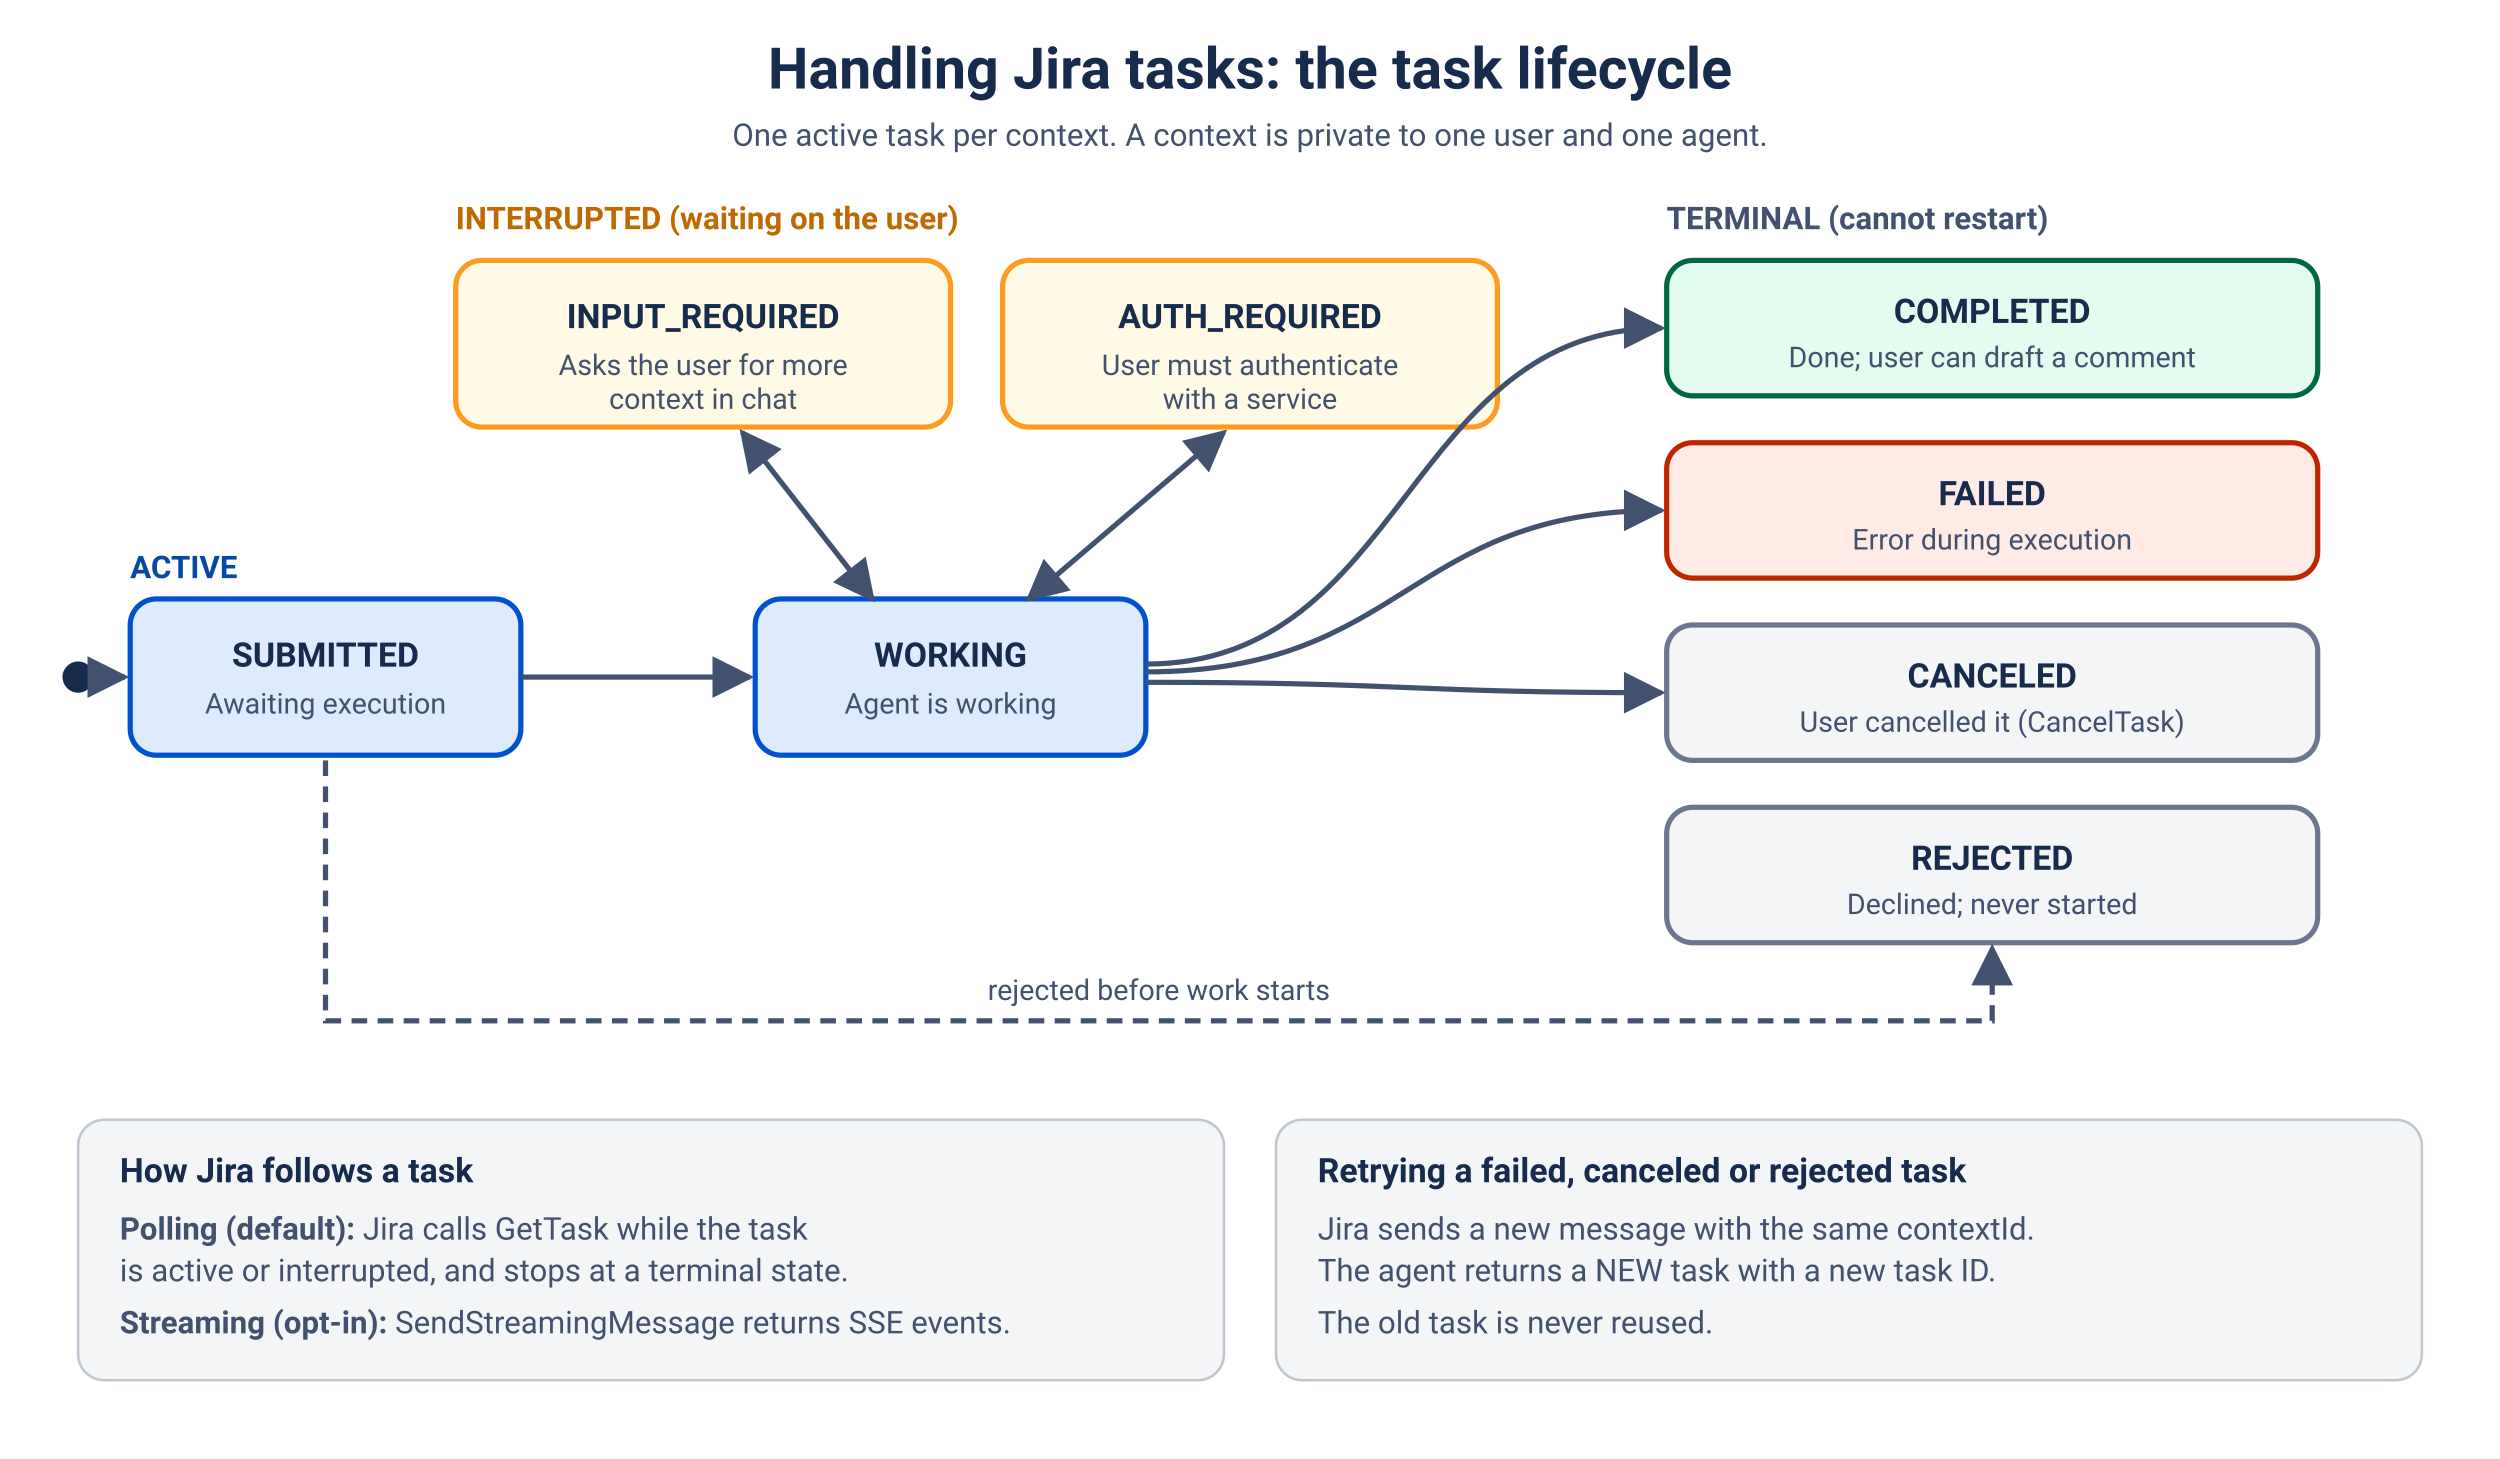
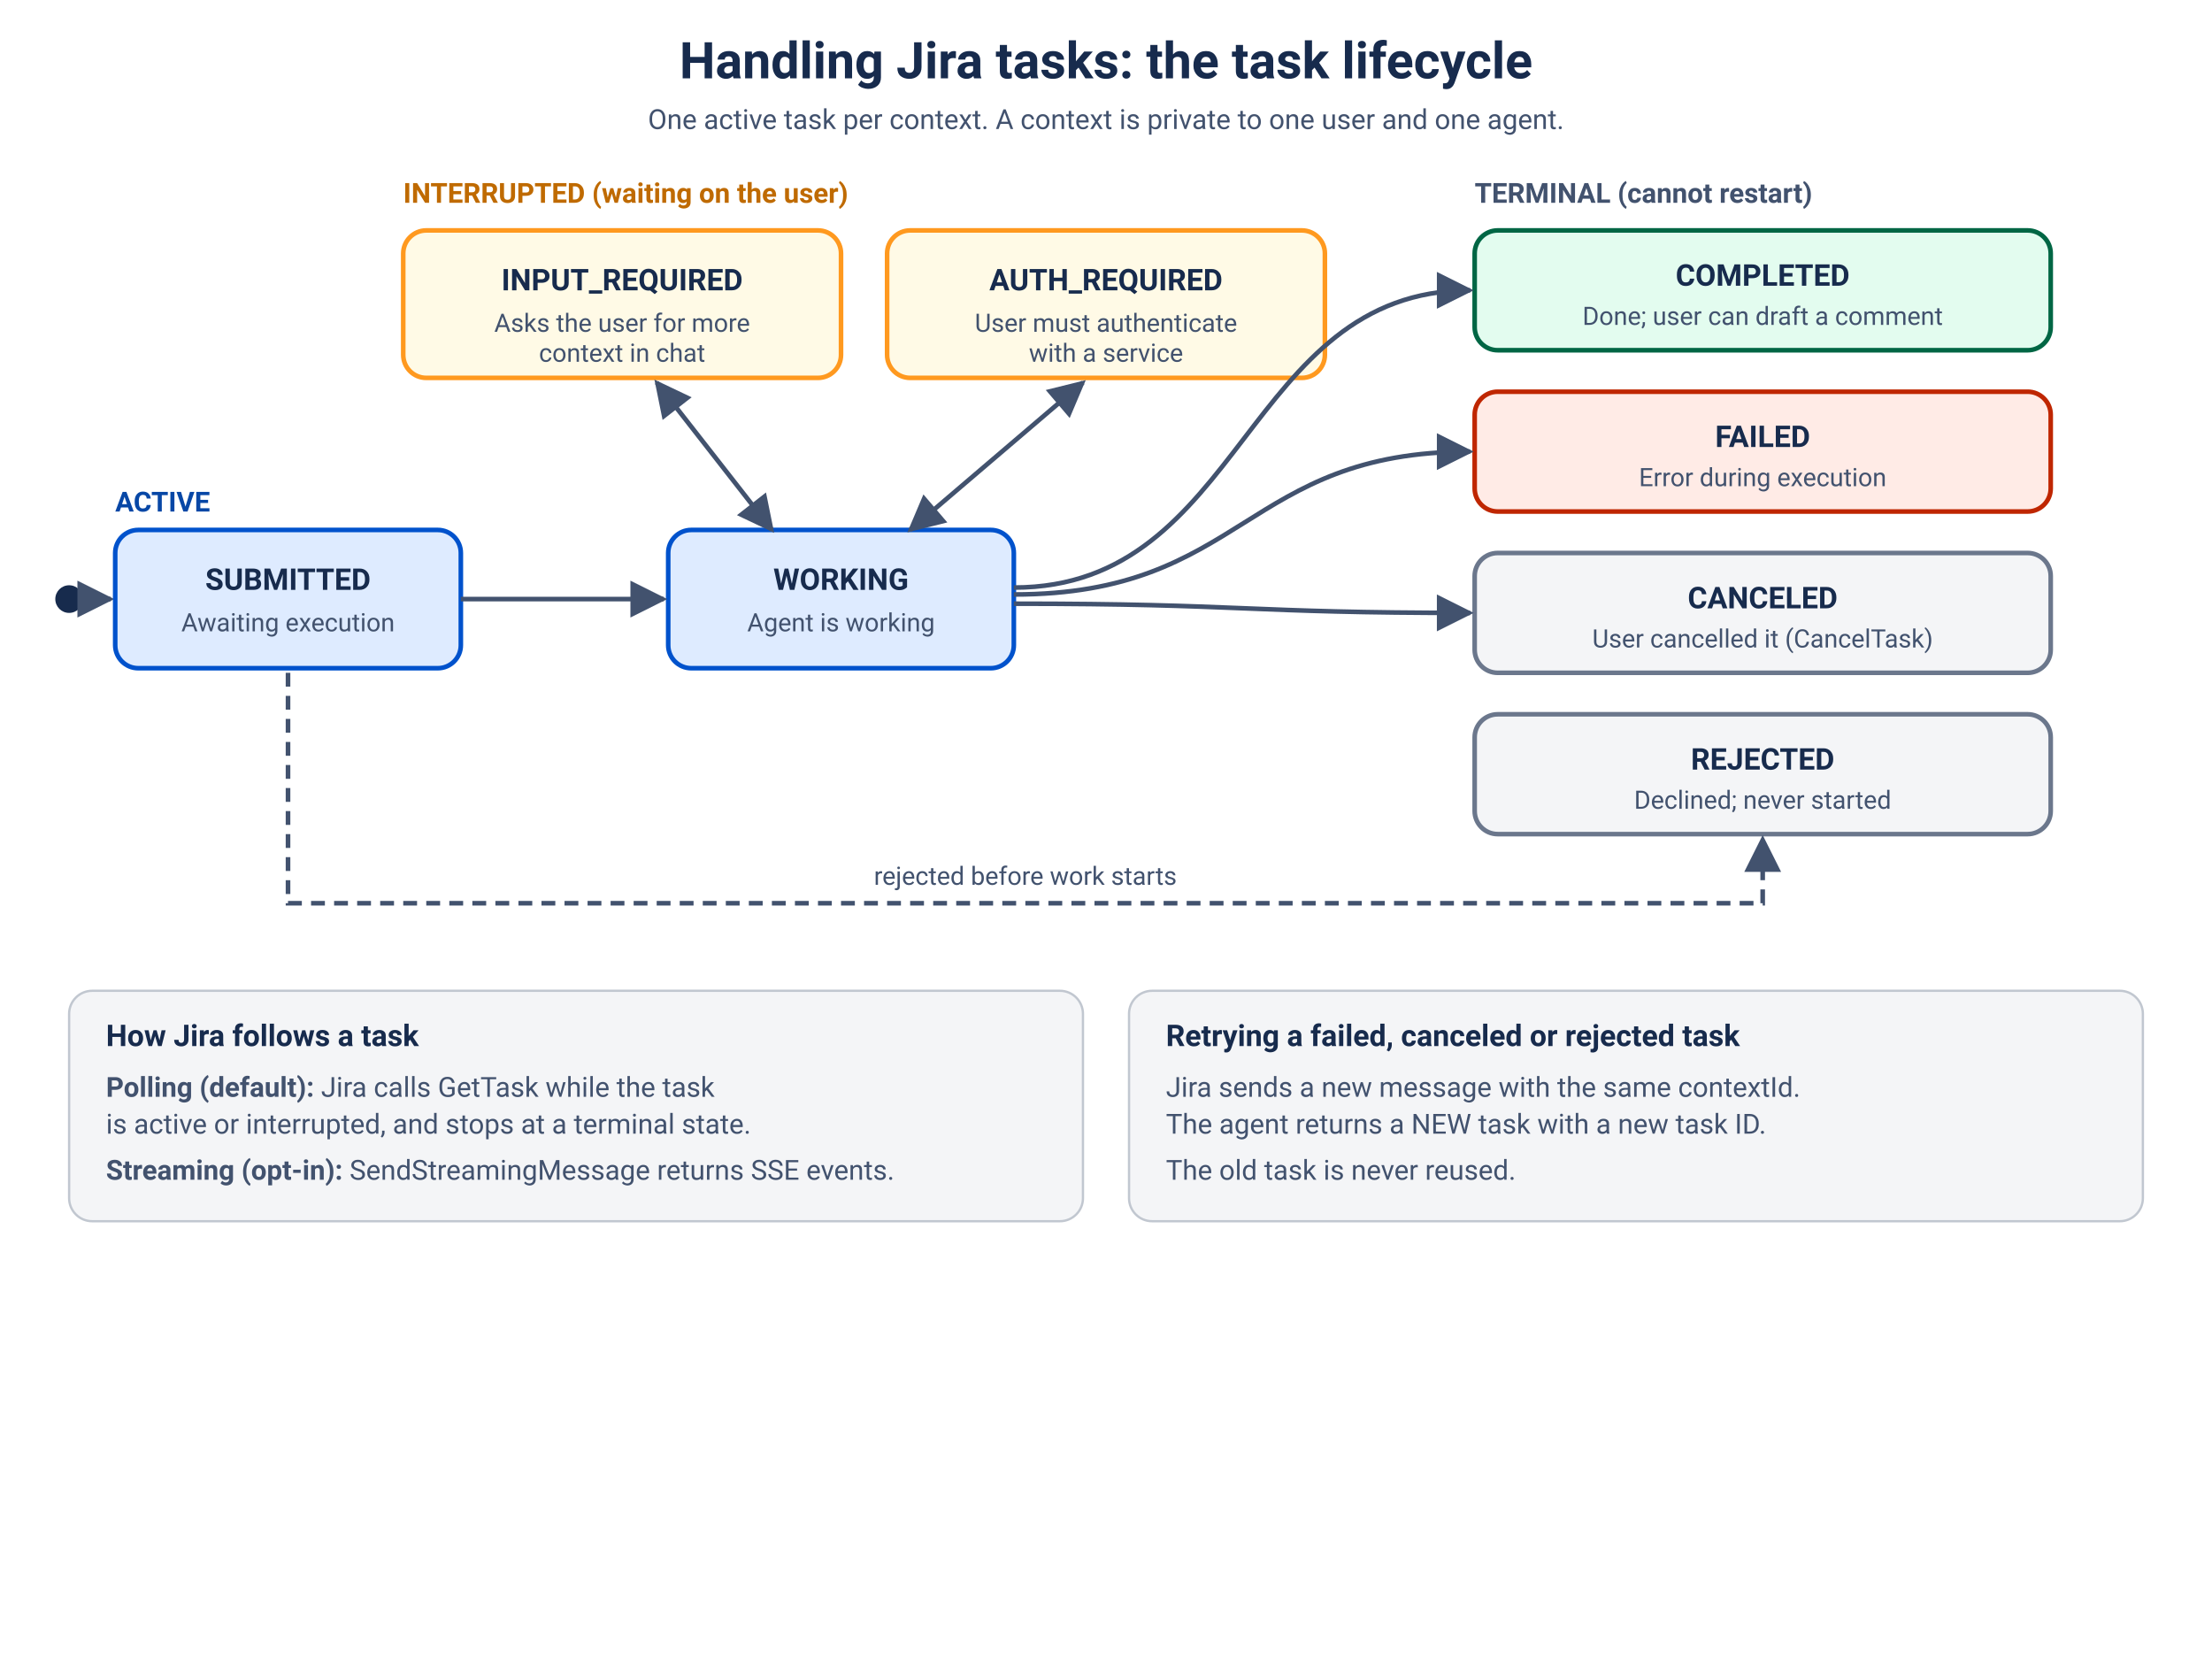
- <svg xmlns="http://www.w3.org/2000/svg" viewBox="0 0 960 560" role="img" aria-labelledby="title desc" font-family="-apple-system, BlinkMacSystemFont, 'Segoe UI', Roboto, Helvetica, Arial, sans-serif">
+ <svg xmlns="http://www.w3.org/2000/svg" viewBox="0 0 960 720" role="img" aria-labelledby="title desc" font-family="-apple-system, BlinkMacSystemFont, 'Segoe UI', Roboto, Helvetica, Arial, sans-serif">
  <defs>
    <marker id="arrow" viewBox="0 0 10 10" refX="9" refY="5" markerWidth="8" markerHeight="8" orient="auto-start-reverse">
      <path d="M0 0 L10 5 L0 10 z" fill="#42526E" />
    </marker>
  </defs>
-   <rect width="960" height="560" fill="#FFFFFF" />
+   <rect width="960" height="720" fill="#FFFFFF" />
  <text x="480" y="34" text-anchor="middle" font-size="22" font-weight="700" fill="#172B4D">Handling Jira tasks: the task lifecycle</text>
  <text x="480" y="56" text-anchor="middle" font-size="12" fill="#42526E">One active task per context. A context is private to one user and one agent.</text>
  <text x="175" y="88" font-size="12" font-weight="700" fill="#BF6A00">INTERRUPTED (waiting on the user)</text>
  <text x="640" y="88" font-size="12" font-weight="700" fill="#42526E">TERMINAL (cannot restart)</text>
  <text x="50" y="222" font-size="12" font-weight="700" fill="#0747A6">ACTIVE</text>
  <circle cx="30" cy="260" r="6" fill="#172B4D" />
  <line x1="36" y1="260" x2="48" y2="260" stroke="#42526E" stroke-width="2" marker-end="url(#arrow)" />
  <rect x="50" y="230" width="150" height="60" rx="10" fill="#DEEBFF" stroke="#0052CC" stroke-width="2" />
  <text x="125" y="256" text-anchor="middle" font-size="13" font-weight="700" fill="#172B4D">SUBMITTED</text>
  <text x="125" y="274" text-anchor="middle" font-size="11" fill="#42526E">Awaiting execution</text>
  <rect x="290" y="230" width="150" height="60" rx="10" fill="#DEEBFF" stroke="#0052CC" stroke-width="2" />
  <text x="365" y="256" text-anchor="middle" font-size="13" font-weight="700" fill="#172B4D">WORKING</text>
  <text x="365" y="274" text-anchor="middle" font-size="11" fill="#42526E">Agent is working</text>
  <line x1="200" y1="260" x2="288" y2="260" stroke="#42526E" stroke-width="2" marker-end="url(#arrow)" />
  <rect x="175" y="100" width="190" height="64" rx="10" fill="#FFFAE6" stroke="#FF991F" stroke-width="2" />
  <text x="270" y="126" text-anchor="middle" font-size="13" font-weight="700" fill="#172B4D">INPUT_REQUIRED</text>
  <text x="270" y="144" text-anchor="middle" font-size="11" fill="#42526E">Asks the user for more</text>
  <text x="270" y="157" text-anchor="middle" font-size="11" fill="#42526E">context in chat</text>
  <rect x="385" y="100" width="190" height="64" rx="10" fill="#FFFAE6" stroke="#FF991F" stroke-width="2" />
  <text x="480" y="126" text-anchor="middle" font-size="13" font-weight="700" fill="#172B4D">AUTH_REQUIRED</text>
  <text x="480" y="144" text-anchor="middle" font-size="11" fill="#42526E">User must authenticate</text>
  <text x="480" y="157" text-anchor="middle" font-size="11" fill="#42526E">with a service</text>
  <line x1="335" y1="230" x2="285" y2="166" stroke="#42526E" stroke-width="2" marker-start="url(#arrow)" marker-end="url(#arrow)" />
  <line x1="395" y1="230" x2="470" y2="166" stroke="#42526E" stroke-width="2" marker-start="url(#arrow)" marker-end="url(#arrow)" />
  <rect x="640" y="100" width="250" height="52" rx="10" fill="#E3FCEF" stroke="#006644" stroke-width="2" />
  <text x="765" y="124" text-anchor="middle" font-size="13" font-weight="700" fill="#172B4D">COMPLETED</text>
  <text x="765" y="141" text-anchor="middle" font-size="11" fill="#42526E">Done; user can draft a comment</text>
  <rect x="640" y="170" width="250" height="52" rx="10" fill="#FFEBE6" stroke="#BF2600" stroke-width="2" />
  <text x="765" y="194" text-anchor="middle" font-size="13" font-weight="700" fill="#172B4D">FAILED</text>
  <text x="765" y="211" text-anchor="middle" font-size="11" fill="#42526E">Error during execution</text>
  <rect x="640" y="240" width="250" height="52" rx="10" fill="#F4F5F7" stroke="#6B778C" stroke-width="2" />
  <text x="765" y="264" text-anchor="middle" font-size="13" font-weight="700" fill="#172B4D">CANCELED</text>
  <text x="765" y="281" text-anchor="middle" font-size="11" fill="#42526E">User cancelled it (CancelTask)</text>
  <rect x="640" y="310" width="250" height="52" rx="10" fill="#F4F5F7" stroke="#6B778C" stroke-width="2" />
  <text x="765" y="334" text-anchor="middle" font-size="13" font-weight="700" fill="#172B4D">REJECTED</text>
  <text x="765" y="351" text-anchor="middle" font-size="11" fill="#42526E">Declined; never started</text>
  <path d="M440 255 C 540 255, 540 126, 638 126" fill="none" stroke="#42526E" stroke-width="2" marker-end="url(#arrow)" />
  <path d="M440 258 C 540 258, 540 196, 638 196" fill="none" stroke="#42526E" stroke-width="2" marker-end="url(#arrow)" />
  <path d="M440 262 C 540 262, 540 266, 638 266" fill="none" stroke="#42526E" stroke-width="2" marker-end="url(#arrow)" />
  <path d="M125 292 L125 392 L765 392 L765 364" fill="none" stroke="#42526E" stroke-width="2" stroke-dasharray="6 4" marker-end="url(#arrow)" />
  <text x="445" y="384" text-anchor="middle" font-size="11" fill="#42526E">rejected before work starts</text>
  <rect x="30" y="430" width="440" height="100" rx="10" fill="#F4F5F7" stroke="#C1C7D0" />
  <text x="46" y="454" font-size="13" font-weight="700" fill="#172B4D">How Jira follows a task</text>
  <text x="46" y="476" font-size="12" fill="#42526E">
    <tspan font-weight="700">Polling (default):</tspan> Jira calls GetTask while the task</text>
  <text x="46" y="492" font-size="12" fill="#42526E">is active or interrupted, and stops at a terminal state.</text>
  <text x="46" y="512" font-size="12" fill="#42526E">
    <tspan font-weight="700">Streaming (opt-in):</tspan> SendStreamingMessage returns SSE events.</text>
  <rect x="490" y="430" width="440" height="100" rx="10" fill="#F4F5F7" stroke="#C1C7D0" />
  <text x="506" y="454" font-size="13" font-weight="700" fill="#172B4D">Retrying a failed, canceled or rejected task</text>
  <text x="506" y="476" font-size="12" fill="#42526E">Jira sends a new message with the same contextId.</text>
  <text x="506" y="492" font-size="12" fill="#42526E">The agent returns a NEW task with a new task ID.</text>
  <text x="506" y="512" font-size="12" fill="#42526E">The old task is never reused.</text>
</svg>
